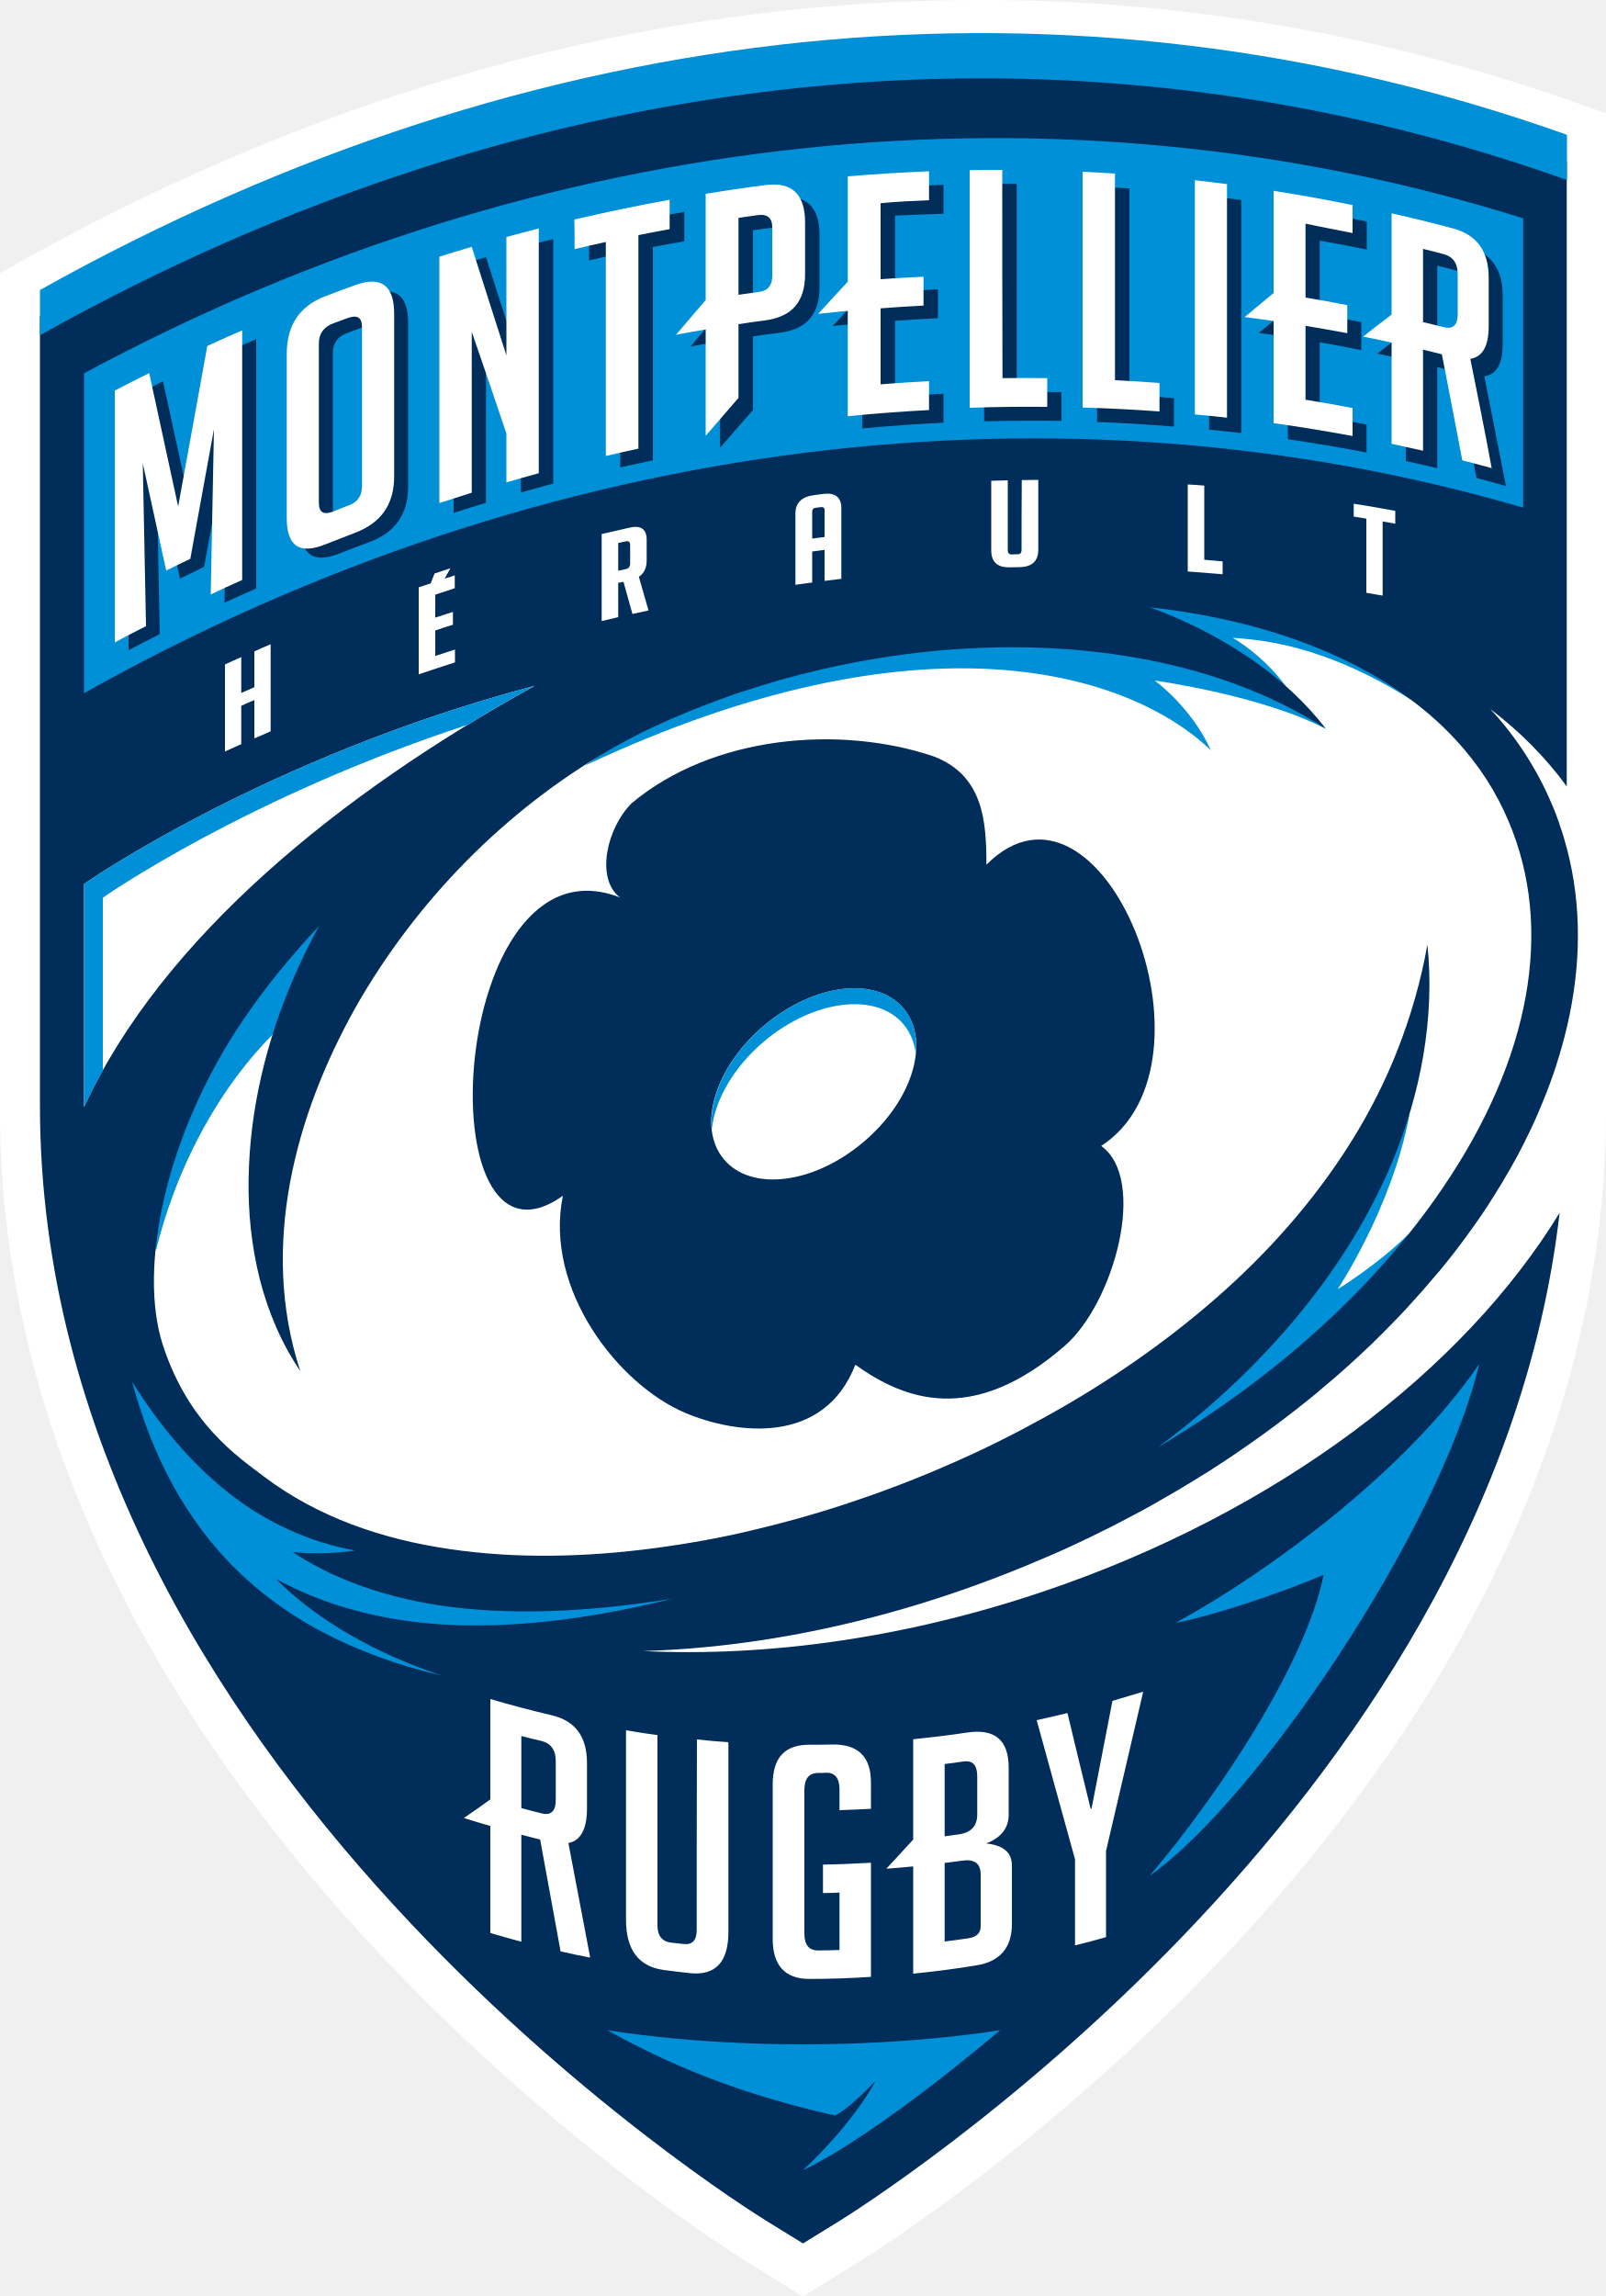
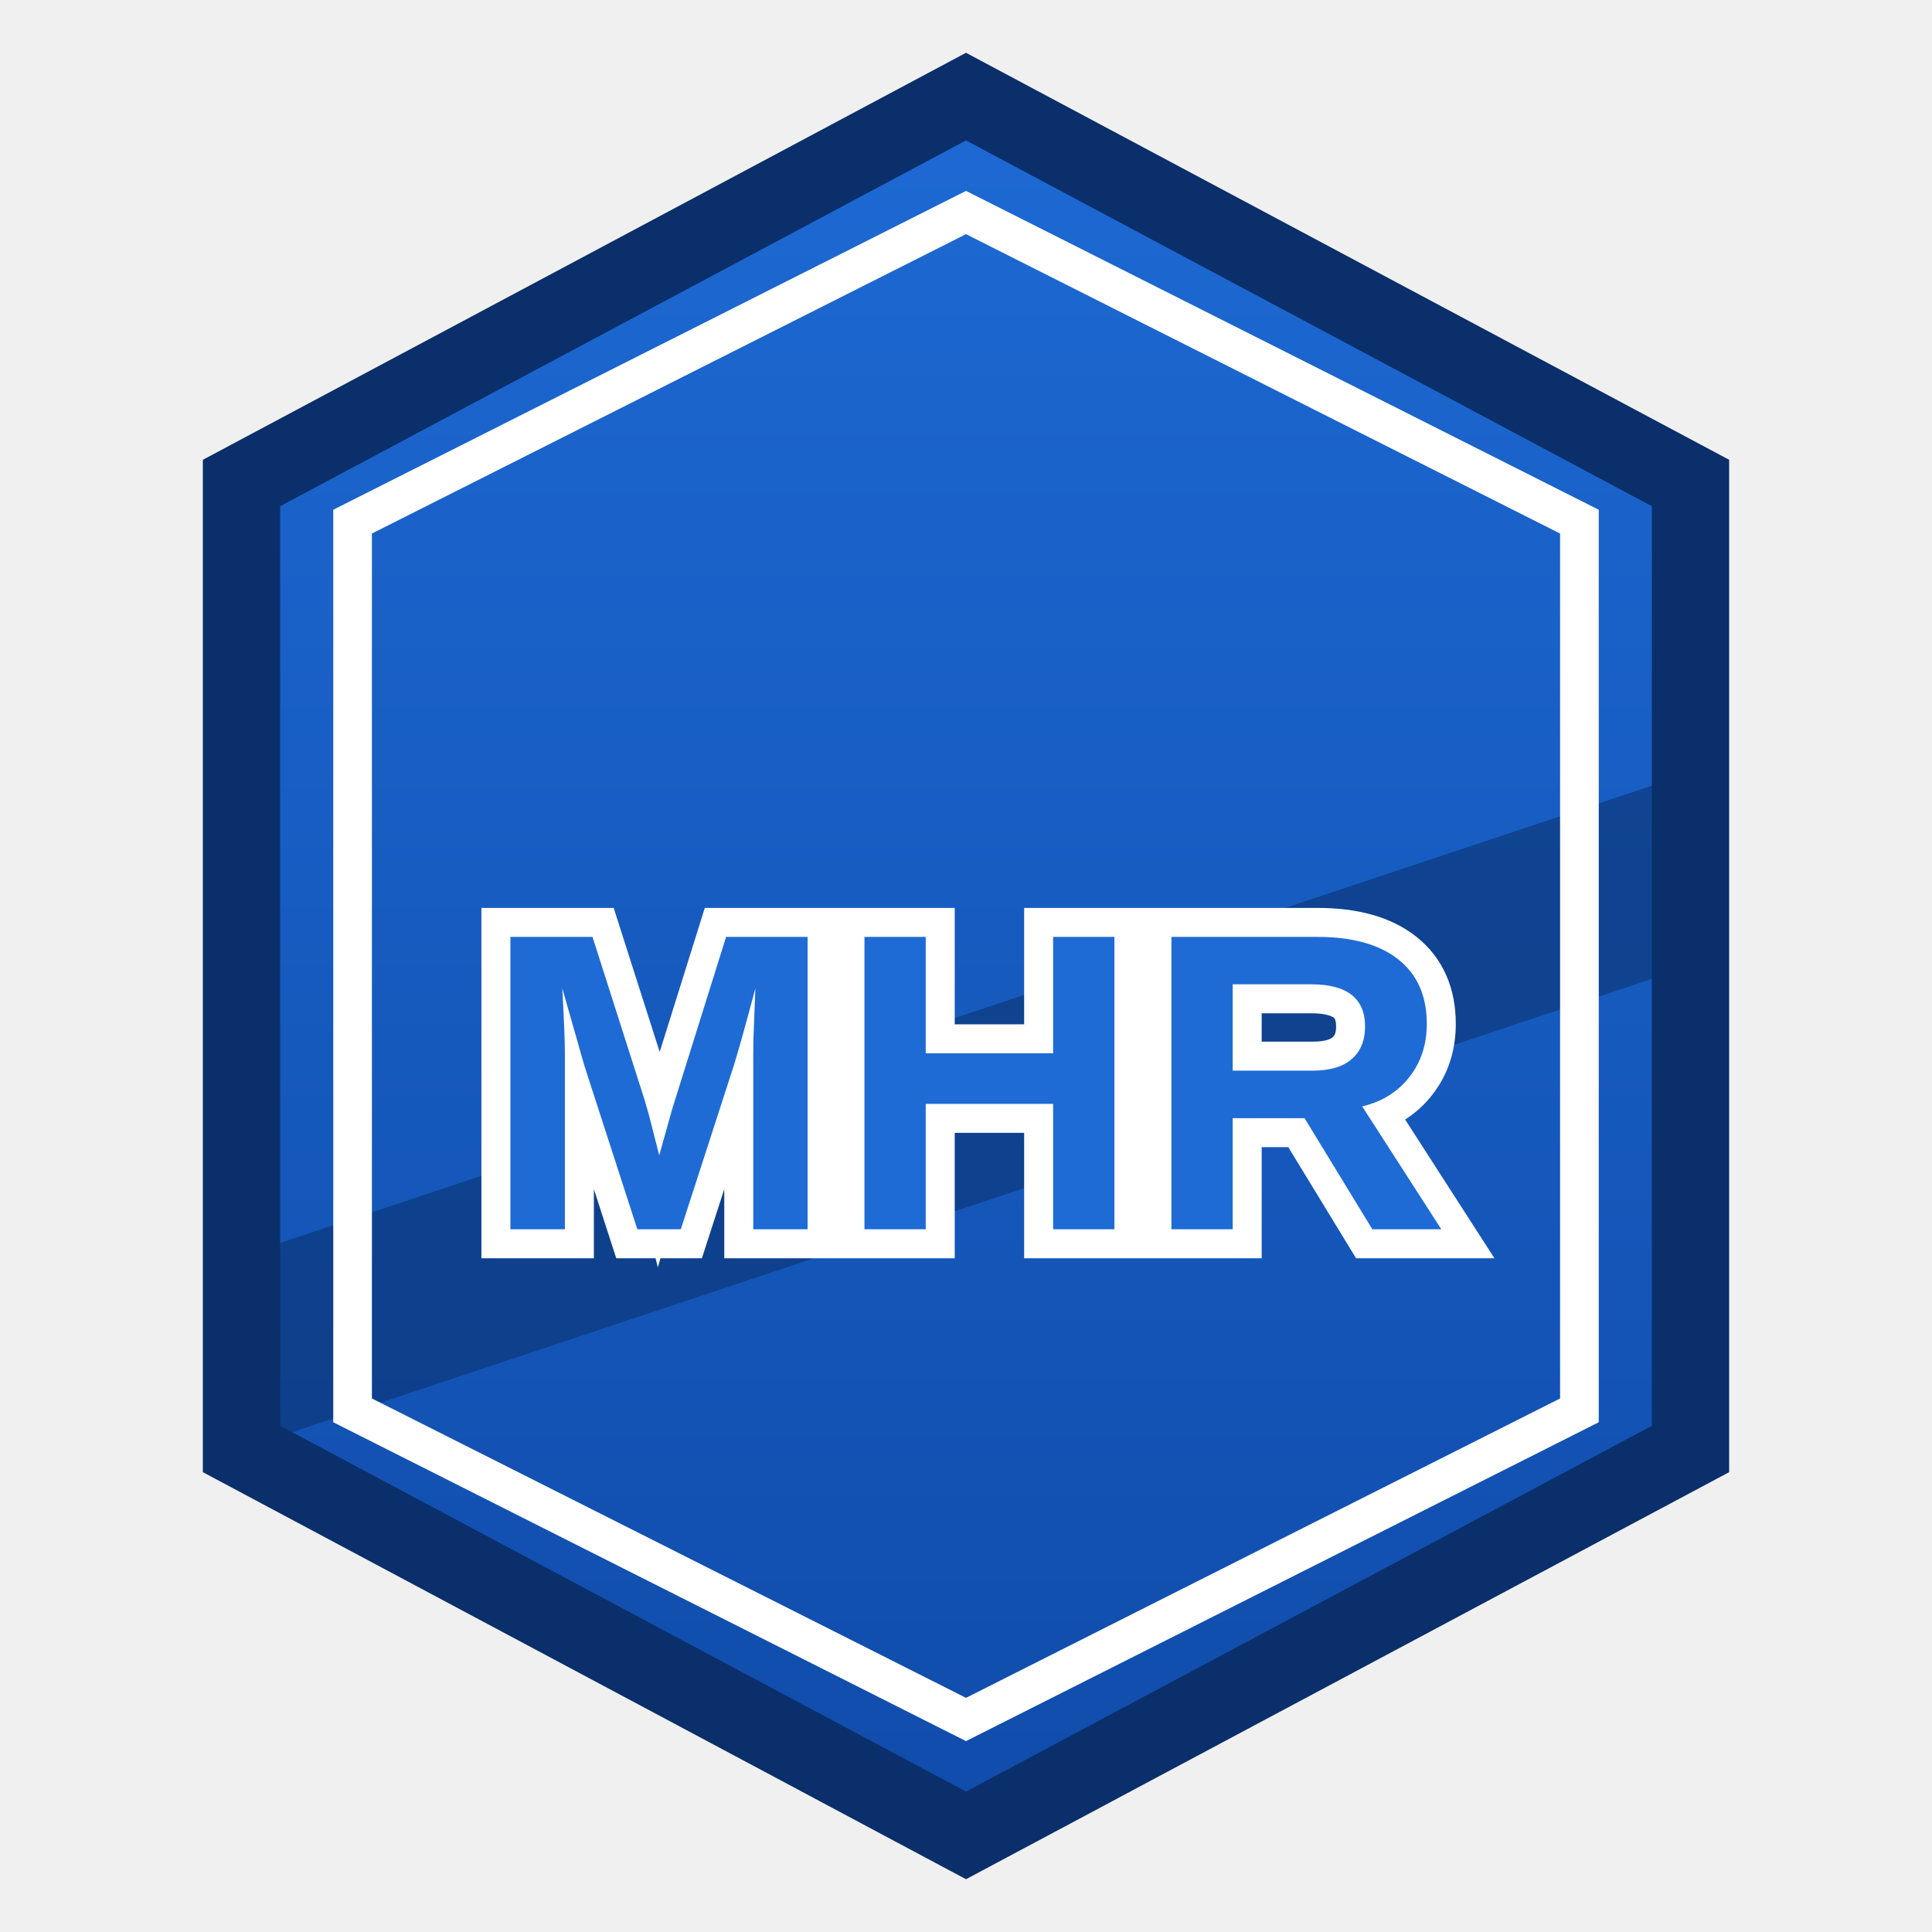
- <svg xmlns="http://www.w3.org/2000/svg" id="Layer_1" viewBox="0 0 699.6 1000" width="1749" height="2500">
-   <style>.st0{fill:#fff}.st1{fill:#0090d7}.st2{fill:#002d59}</style>
-   <path class="st0" d="M699.6 49.4l-11.4-4.1C603.7 15.2 516 0 427.3 0c-25.9 0-51.7 1.3-77.5 3.8C233.9 15.2 119.6 52.1 8.8 114l-8.7 4.9-.1.1v365c0 296.7 312.1 492.9 325.4 501.1l24.1 14.9.3-.2.3.2 24.1-14.9c13.3-8.2 325.4-204.4 325.4-501.1V49.4z" />
-   <path class="st1" d="M254.9 333.4c147.2-69.1 237.4-40.4 272.6-6.6-8.7-19.1-24.5-30.4-24.5-30.4s46.8 6.4 74.8 21.2c-19.6-15.7-13.4-12.7-17.9-19-7.3-10-17-17.4-22.9-20.8 9.9.8 38.4 2 77.9 27.1-27.5-26.8-90.7-48.3-128.5-47.2-136.4 4.1-231.5 75.7-231.5 75.7z" />
-   <path class="st1" d="M351 293.4c-3.7.9-7.4 1.9-11 3-.1 0 4-1.1 11-3zM614 485.4c-7.6 40.7-31.3 76.1-31.3 76.1s17.2-10.4 31.3-24.4c0 0-22.5 45.3-34.8 54.4-12.3 9.1-87.8 48.6-95 49.3-7.3.7 89.6-100.1 103.7-123.3 14.2-23.3 26.1-32.1 26.1-32.1zM67.9 544.7c17-68.2 57-99.7 57-99.7s9.8-30.8 14.2-41.6c-19.2 5.9-87.9 80.9-71.2 141.3z" />
-   <path class="st2" d="M462 675.5l2.7-1.2c2.9-1.3 5.8-2.7 8.7-4.1.5-.2 1-.4 1.5-.7 3.3-1.6 6.5-3.2 9.7-4.8.8-.4 1.7-.9 2.5-1.3 2.6-1.4 5.2-2.7 7.8-4.1.7-.4 1.4-.7 2.1-1.1 3.1-1.7 6.2-3.4 9.2-5.2l2.1-1.2c2.5-1.4 5-2.9 7.5-4.4.7-.5 1.5-.9 2.2-1.3 3-1.8 5.9-3.7 8.9-5.5.5-.3 1-.6 1.5-1 2.5-1.6 5-3.2 7.5-4.9.7-.5 1.5-1 2.2-1.5 2.9-2 5.7-3.9 8.5-5.9.1-.1.2-.2.3-.2 2.7-1.9 5.4-3.9 8-5.8.7-.5 1.3-1 2-1.5 2.6-2 5.2-3.9 7.7-5.9.1-.1.3-.2.4-.3 2.7-2.1 5.4-4.3 8-6.4.6-.5 1.1-.9 1.6-1.4 2.3-1.9 4.6-3.9 6.9-5.8.3-.3.6-.5.9-.8 2.5-2.2 5.1-4.5 7.5-6.7.4-.4.8-.7 1.2-1.1 2.2-2 4.3-4.1 6.5-6.1.3-.3.7-.6 1-1 2.4-2.4 4.8-4.7 7.1-7.1.2-.2.3-.4.5-.5 2.2-2.2 4.3-4.5 6.4-6.7.3-.3.6-.7.9-1 4.5-4.9 8.8-9.8 12.9-14.7.3-.3.5-.6.8-.9 4.1-5 8.1-10.1 11.8-15.2.2-.2.3-.5.5-.7 3.8-5.2 7.4-10.4 10.7-15.7.1-.1.1-.2.2-.3 5.1-8.1 9.8-16.2 13.9-24.4v-.1c2.8-5.5 5.3-11 7.5-16.5 0-.1.1-.1.1-.2 2.3-5.5 4.3-11 6.1-16.5v-.1c1.8-5.5 3.3-11 4.6-16.5 6.2-26.5 6.5-52.7 0-77.5-.9-3.3-1.8-6.6-3-9.9-.1-.2-.2-.4-.2-.7l-1.5-4.2c-.6-1.6-1.3-3.3-2-4.9-6.5-15.3-15.5-29.1-26.7-41.2 13 9.9 24.2 21.2 33.3 33.7V70.2c-216-76.9-449-53.2-665.1 67.6V481.4c0 287.3 304.3 478.5 317.3 486.4l15.1 9.3 15.1-9.3c12.2-7.5 284.3-178.5 314.5-439.6-41.7 68.3-122.5 130.5-225.3 165.1-60 20.2-119.8 28.4-174 25.8 54.3-1.6 113.3-14.4 171.7-39.2 3.4-1.4 6.8-2.9 10.2-4.4zm172.3-353.1c9.8 10.6 17.5 22.5 22.9 35.4 19.8 46.6 9.6 103.3-28.8 159.7-29.4 43.3-72.4 82.1-124.2 113 17-12.6 33-26.5 47.5-42 22.6-24 41.8-51.6 54.6-82 12.7-30.3 18.8-63.4 15.5-95.1-2.8 15.7-7.1 30.7-12.7 45.1-5.6 14.4-12.5 28-20.6 40.9-16.1 25.7-36.3 48.4-59 68.2-22.7 19.8-47.7 36.9-74.1 51.5-13.2 7.3-26.7 14.1-40.5 20.1-13.8 6.1-27.9 11.6-42.2 16.4-14.3 4.9-28.8 9-43.4 12.5-14.6 3.6-29.4 6.2-44.3 8.2-29.7 3.9-59.8 4.7-89 .4-29.1-4.2-57.5-13.8-81-31.6-11.7-8.8-32.9-23.2-44-57.1-11.1-33.9 1.4-92.3 34.8-141.6 9.6-14.2 20.7-27.8 33.1-41-4 7.4-7.7 14.9-11 22.6-11.9 27.5-19.1 57.2-19.6 87.1-.3 14.9 1.3 29.9 4.9 44.2 3.7 14.3 9.5 28 17.6 39.8-9-27.3-9.4-55.6-4.4-82.3 5-26.8 15.2-52.2 28.3-75.7 26.6-46.9 65.5-86.3 111.2-112.7 5.7-3.3 11.5-6.4 17.5-9.2 3-1.4 6-2.8 9-4.1l9.3-3.9c6-2.4 12.4-4.8 18.7-7 6.4-2.1 12.8-4.1 19.2-6 25.9-7.2 52.5-12 79.4-13.6 26.9-1.7 54.2-.4 81 4.8 26.8 5.2 53.1 14.4 77.5 29.9-8.8-11.4-19.8-21.5-32-29.9-12.2-8.4-25.4-15.4-39.3-20.9-1.8-.7-3.6-1.4-5.5-2 57.2 6.2 104.7 26.4 133.6 57.9zM36.6 385s78.8-55.2 196.3-86.3C148.3 345.4 70.7 408.3 36.6 482.2V385z" />
-   <path class="st1" d="M17.4 126.3V146C233.5 25.2 466.6 1.5 682.6 78.4V58.7c-216-76.9-449.1-53.2-665.2 67.6z" />
-   <path class="st2" d="M429.7 376.6c0-19.1-1.4-39-23.1-47.2-40.7-13.7-96-9.2-131.4 20.4-10.9 10.8-15.9 32.9-5.1 41.1-75-29.4-85.5 173-24.9 129.9-8.3 40.6 24 82.3 53.6 94.7 22.1 9.2 60.1 14.1 73.8-21.1 21.1 15.1 50.9 26.9 91.3-8.3 21.4-18.7 36.1-72.4 15.8-87 55.8-36.2.2-172.7-50-122.5zM376 497.5c-21.5 18.2-48.7 21.6-60.6 7.5-11.9-14.1-4.1-40.2 17.5-58.4 21.6-18.2 48.7-21.5 60.6-7.5 12 14.1 4.2 40.2-17.5 58.4z" />
-   <path class="st1" d="M663.5 221.1C463.3 162.6 237.8 189 36.6 301.9V162.6C237.3 54.4 462.8 31.9 663.5 95.1v126z" />
-   <path class="st2" d="M83.7 224.2c-4.2-19.4-8.5-38.7-12.7-58.1-1.3.6-2.5 1.2-3.8 1.9-3.8 1.8-7.5 3.7-11.2 5.6v109.6c4.5-2.4 9-4.7 13.6-7-.5-23.6-.9-47.2-1.4-70.9 3.4 15.6 6.8 31.1 10.2 46.7l10.5-5.1c3.4-18.8 6.9-37.6 10.3-56.3-.5 24-1 47.9-1.4 71.9 4.6-2.1 9.2-4.2 13.8-6.2V147.7c-5.1 2.2-10.2 4.4-15.2 6.6-4.2 23.2-8.5 46.5-12.7 69.9zM161.1 128.3c-4.5 1.6-8.9 3.2-13.4 4.9-11.1 4.2-16.7 12.6-16.7 25v71.3c0 12.3 5.6 16 16.8 11.6 4.3-1.7 8.7-3.4 13.1-5 11.3-4.2 16.9-12.2 16.9-24.4v-70.8c.1-12.3-5.5-16.6-16.7-12.6zm2.8 87.4c0 4.2-1.8 7-5.5 8.4-2.4.9-4.8 1.8-7.1 2.7-4.2 1.6-6.3.3-6.3-3.9v-69.2c0-4.2 2-7.1 6.1-8.6 2.2-.8 4.4-1.6 6.5-2.4 4.2-1.5 6.3-.1 6.3 4.1v68.9zM226.9 159.4c-5.1-15.8-10.1-31.6-15.2-47.4-4.7 1.3-9.4 2.7-14.1 4.2v107.2c4.7-1.5 9.4-3 14.1-4.4v-70c5.1 14.8 10.1 29.5 15.2 44.3v21.2l14.1-3.9V104.1l-14.1 3.6v51.7zM256.6 113.4c4.5-1 9.1-2.1 13.6-3v93.2c4.8-1.1 9.5-2.1 14.2-3.1v-92.9c4.6-.9 9.1-1.7 13.7-2.5V92.3c-13.9 2.4-27.7 5.2-41.5 8.3v12.8zM339.7 86c-8.7 1.1-17.4 2.3-26 3.6v46.3c-4.3 4.9-8.6 9.9-12.9 15 4.3-.8 8.6-1.5 12.9-2.2V195c4.8-5.5 9.5-11 14.3-16.4v-32.1c4-.6 7.9-1.1 11.9-1.6 11.4-1.5 17.1-8 17.1-19.8v-22.9c0-12.1-5.8-17.6-17.3-16.2zm3 39.6c0 4.1-1.9 6.4-5.6 6.8-3 .4-6.1.8-9.1 1.3v-33.4c2.8-.4 5.5-.8 8.3-1.1 4.3-.5 6.4 1.3 6.4 5.4v21zM411 93.1V80.5c-11.8.4-23.6 1-35.4 1.9v45.8L362.7 142c4.3-.4 8.6-.9 12.9-1.2v45.8c11.8-1.1 23.6-1.9 35.4-2.5v-12.6c-7 .3-14 .7-21.1 1.3v-33.1c6.2-.4 12.5-.8 18.7-1.1V126c-6.2.3-12.5.6-18.7 1V93.9c7.1-.3 14.1-.6 21.1-.8zM442.9 80.1h-14.2v103.4c11.3-.3 22.5-.3 33.7-.2v-12.5c-6.5-.1-13-.2-19.5-.1V80.1zM492 82.1l-14.1-.9v102.6c11.2.4 22.4 1.1 33.5 2v-12.4c-6.4-.5-12.9-1-19.4-1.3v-90zM526.7 187.1c4.7.5 9.3 1 14 1.5V87.1c-4.7-.6-9.3-1.2-14-1.8v101.8zM595.4 108.7V96.5C584 94.1 572.5 92 561 90.1v44.5c-4.2 3.4-8.4 6.9-12.6 10.4l12.6 1.8v44.5c11.5 1.7 22.9 3.6 34.3 5.8v-12.2c-6.8-1.3-13.6-2.6-20.4-3.7v-32.1c6.1 1 12.1 2.2 18.1 3.4v-12.2c-6-1.2-12.1-2.3-18.1-3.4v-32.1c6.8 1.2 13.7 2.5 20.5 3.9zM646.6 163.9c5.4-.8 8-5.5 8-14.2v-21c0-11.4-5.1-18.6-15.5-21.5-8.9-2.4-17.8-4.7-26.7-6.8v44.1c-4.1 3.1-8.3 6.3-12.4 9.5 4.1.9 8.3 1.8 12.4 2.7v44.1c4.6 1 9.1 2 13.7 3.1v-44c2.8.7 5.5 1.4 8.2 2.1 3 15.4 5.9 30.8 8.9 46.2 4.3 1.1 8.6 2.3 12.8 3.5-3.1-16-6.3-31.9-9.4-47.8zm-5.5-19.6c0 4.8-2 6.7-6.1 5.6-3-.8-6-1.5-8.9-2.3v-31.9c3 .8 6 1.5 8.9 2.3 4.1 1.1 6.1 4.1 6.1 8.9v17.4z" />
-   <path class="st0" d="M77.6 220.6c-4.2-19.3-8.4-38.7-12.6-58.1-5 2.5-10 5-15 7.6v109.7c4.5-2.4 9-4.8 13.6-7.1-.5-23.6-.9-47.3-1.4-70.9 3.4 15.6 6.8 31.1 10.2 46.7 3.5-1.7 7-3.5 10.5-5.1 3.4-18.9 6.9-37.7 10.3-56.5-.5 24-.9 48-1.4 72 4.6-2.2 9.2-4.3 13.7-6.3V143.9c-5.1 2.2-10.1 4.4-15.2 6.8-4.2 23.1-8.4 46.5-12.7 69.9zM154.9 124.1c-4.5 1.6-8.9 3.3-13.4 5-11.1 4.3-16.6 12.7-16.6 25.1v71.4c0 12.3 5.6 16 16.8 11.5 4.3-1.7 8.7-3.4 13.1-5.1 11.2-4.3 16.9-12.3 16.9-24.5v-70.9c0-12.2-5.6-16.5-16.8-12.5zm2.8 87.5c0 4.2-1.8 7-5.5 8.4-2.4.9-4.7 1.8-7.1 2.8-4.2 1.6-6.2.4-6.2-3.9v-69.3c0-4.2 2-7.1 6.1-8.7 2.2-.8 4.4-1.6 6.5-2.4 4.2-1.5 6.2-.2 6.2 4v69.1zM220.6 154.8c-5.1-15.8-10.1-31.6-15.1-47.3-4.7 1.4-9.4 2.8-14.1 4.3v107.3l14.1-4.5v-70.1c5.1 14.7 10.1 29.5 15.1 44.3v21.3c4.7-1.4 9.4-2.7 14.1-4V99.5c-4.7 1.2-9.4 2.5-14.1 3.7v51.6zM250.3 108.5c4.5-1.1 9.1-2.1 13.6-3.1v93.2c4.7-1.1 9.5-2.2 14.2-3.2v-93c4.6-.9 9.1-1.8 13.6-2.6V87c-13.8 2.5-27.7 5.4-41.5 8.6.1 4.3.1 8.6.1 12.9zM333.4 80.6c-8.7 1.1-17.4 2.4-26 3.8v46.3c-4.3 5-8.6 10-12.9 15.1 4.3-.8 8.6-1.6 12.9-2.3v46.3c4.8-5.5 9.5-11 14.3-16.5v-32.1c4-.6 7.9-1.2 11.9-1.7 11.4-1.6 17.1-8.1 17.1-20v-23c-.1-12-5.8-17.4-17.3-15.9zm3 39.6c0 4.1-1.9 6.4-5.6 6.9-3 .4-6.1.9-9.1 1.3V94.9c2.8-.4 5.5-.8 8.3-1.2 4.3-.6 6.4 1.2 6.4 5.3v21.2zM404.7 87.2V74.6c-11.8.5-23.6 1.2-35.4 2.2v45.9c-4.3 4.6-8.6 9.3-12.9 14 4.3-.5 8.6-.9 12.9-1.3v45.9c11.8-1.2 23.6-2.1 35.4-2.7V166c-7 .4-14 .8-21.1 1.4v-33.1c6.2-.5 12.5-.9 18.7-1.2v-12.6c-6.2.3-12.5.7-18.7 1.1V88.5c7-.7 14.1-1 21.1-1.3zM436.6 74c-4.7 0-9.5 0-14.2.1v103.5c11.3-.4 22.5-.5 33.8-.4v-12.5c-6.5-.1-13-.1-19.5 0-.1-30.2-.1-60.5-.1-90.7zM485.7 75.6c-4.7-.3-9.4-.6-14.1-.8v102.7c11.2.3 22.4.9 33.5 1.7v-12.4c-6.5-.5-12.9-.9-19.4-1.2v-90zM520.5 180.5c4.7.4 9.3.9 14 1.4V80.2c-4.7-.6-9.3-1.2-14-1.7v102zM589.2 101.5V89.3c-11.4-2.3-22.9-4.4-34.4-6.2v44.5l-12.6 10.5c4.2.5 8.4 1.1 12.6 1.7v44.5c11.5 1.6 23 3.5 34.4 5.6v-12.2c-6.8-1.3-13.6-2.5-20.5-3.6v-32.2c6.1 1 12.1 2.1 18.2 3.2v-12.2c-6-1.2-12.1-2.3-18.2-3.3V97.4c6.9 1.5 13.7 2.7 20.5 4.1zM640.5 156.3c5.4-.9 8-5.6 8-14.3v-21.1c0-11.4-5.1-18.6-15.5-21.4-8.9-2.4-17.8-4.6-26.8-6.6V137c-4.1 3.2-8.3 6.3-12.4 9.6 4.2.8 8.3 1.7 12.4 2.6v44.1c4.6 1 9.2 2 13.7 3v-44c2.8.7 5.5 1.3 8.2 2 3 15.4 6 30.8 8.9 46.2 4.3 1.1 8.6 2.2 12.8 3.4-2.9-15.8-6.1-31.7-9.3-47.6zm-5.5-19.5c0 4.8-2 6.7-6.1 5.7-3-.8-6-1.5-9-2.2v-31.9c3 .7 6 1.5 9 2.3 4.1 1.1 6.1 4 6.1 8.8v17.3zM255.7 787.7v-19.8c0-11.7-5.2-18.5-15.6-20.9-8.9-2.1-17.7-4.4-26.5-7v43.7c-3.8 2.8-7.7 5.5-11.5 8.1 3.8 1.2 7.6 2.4 11.5 3.5v46.6c4.5 1.3 9 2.6 13.5 3.8v-46.6c2.7.7 5.5 1.4 8.2 2.1 3 16.2 5.9 32.5 8.9 48.7 4.3 1 8.6 1.9 12.9 2.7-3.2-16.6-6.3-33.2-9.5-49.9 5.4-1 8.1-6.2 8.1-15zm-13.6-3.8c0 4.9-2 6.9-6.1 5.9-3-.7-5.9-1.5-8.9-2.3v-31.4c3 .8 5.9 1.5 8.9 2.2 4 1 6.1 3.9 6.1 8.8v16.8zM303.5 840.6c0 4.4-1.9 6.5-5.5 6.1-1.9-.2-3.7-.4-5.6-.6-4-.5-6-3-6-7.5v-82.9c-4.6-.6-9.1-1.3-13.7-2.1v82.5c0 13 5.4 20.4 16.4 21.9 3.9.5 7.7 1 11.6 1.4 11.1 1.1 16.6-5 16.6-17.9v-82.7c-4.6-.3-9.1-.7-13.7-1.2-.1 27.7-.1 55.3-.1 83zM362 759.8c-3.1.1-6.3.1-9.5.1-10.6 0-15.9 5.6-15.9 17.3v67.3c0 11.4 5.3 17.4 15.9 17.4 9 0 18-.3 26.9-.9v-49.7c-7 .4-13.9.7-20.9.8v12.4c2.4 0 4.8-.1 7.2-.2v25c-3.1.1-6.2.2-9.3.2-4 0-6-2.4-6-7.4v-62.5c0-4.9 2-7.4 6-7.4 1.1 0 2.3 0 3.4-.1 3.9-.1 5.9 2.3 5.9 7.2v9.1c4.6-.1 9.2-.4 13.7-.6v-11.1c.1-11.8-5.7-17.2-17.4-16.9zM429.6 802.9s0-.1 0 0c6.5-2.5 9.8-6.7 9.8-12.6V770c0-12.3-6.1-17.2-18.2-15.4-7.8 1.2-15.6 2.1-23.4 2.9v43.7c-3.9 4.3-7.8 8.5-11.7 12.7 3.9-.3 7.8-.6 11.7-1v46.7c9.2-.9 18.4-2.1 27.5-3.6 10.3-1.6 15.5-7.8 15.5-17.9v-25.6c0-5.7-3.7-8.8-11.2-9.6zm-18.1-34.6c2.7-.3 5.4-.7 8.1-1.1 4.1-.6 6.1 1.5 6.1 6.5v16.6c0 4.9-2.6 7.8-7.8 8.6-2.1.3-4.3.6-6.4.9v-31.5zm15.7 70.7c0 2.9-1.8 4.7-5.4 5.2-3.4.5-6.8 1-10.3 1.4v-34.2c2.5-.3 5.1-.7 7.6-1 5.4-.8 8.1 1.2 8.1 6V839zM484.6 740.8c-3 15.7-6.1 31.3-9.1 46.9-.1 0-.3.1-.4.1-3.4-13.9-6.8-27.8-10.1-41.7-4.5 1.1-8.9 2.1-13.4 3.1 5.6 20.3 11.1 40.5 16.7 60.6v37.5c4.5-1.1 9-2.3 13.5-3.6v-37.5c5.4-23 10.8-46.2 16.2-69.4-4.6 1.4-9 2.7-13.4 4z" />
-   <path class="st1" d="M264.5 884.2s35 6.2 85.3 6.2 85.9-6.2 85.9-6.2-52.6 45.1-85.9 61c22.9-21.5 31.6-38.9 31.6-38.9s-10.9 11.7-17.6 15.1c-50.6-11.3-81.1-27.2-99.3-37.2zM500.8 817C547 784.5 627 666.7 644.4 594c-31.6 46.5-91.8 90.7-132.2 112.8 16-3 44.8-12.6 64.4-20.9-7.7 38-44.6 94.3-75.8 131.1zM203.6 315.7c9.6-5.9 19.4-11.6 29.3-17C115.3 329.8 36.6 385 36.6 385v97.3c2.5-5.4 5.2-10.8 8.2-16V391c0-.1 62.3-43.7 158.8-75.3zM57.5 601.7c7.3 26.8 19.3 54.3 41.4 77.8 11.2 11.9 25.1 22.6 41 31 16.1 8.6 34.1 15 52.6 19.3-28.4-9.4-54.3-24-72.4-42.2 25 13.8 54.1 19.9 82.9 20.3 30 .5 60.1-4.3 89.9-11.6-30.7 4.9-61.2 7.1-90.1 4.3-27.9-2.7-54.3-10.7-75.3-24.6 9.4.9 18.6.6 27.2-.7-19.8-3.6-39-12.2-55.6-25.5-16.4-13-30.2-29.8-41.6-48.1zM332.9 453.5c21.6-18.1 48.7-21.5 60.6-7.5 3.1 3.7 4.9 8.2 5.4 13.1.8-7.7-.9-14.7-5.4-20-11.9-14.1-39-10.7-60.6 7.5-15.9 13.4-24.3 31.2-22.8 45.2 1.3-12.6 9.4-27 22.8-38.3z" />
-   <path class="st0" d="M110.8 299.3c-1.9.8-3.8 1.7-5.7 2.5v-15.6c-2.4 1-4.7 2.1-7.1 3.2v37.9c2.3-1.1 4.7-2.1 7.1-3.2v-16.7c1.9-.9 3.8-1.7 5.7-2.5v16.7c2.4-1 4.7-2 7.1-3.1v-37.9c-2.4 1-4.7 2-7.1 3.1v15.6zM198.1 256.2v-5.6c-1.5.5-2.9 1-4.4 1.4.8-1.5 1.7-3 2.5-4.5-2.3.8-4.6 1.5-6.9 2.3-.6 1.4-1.1 2.9-1.7 4.3-1.7.6-3.5 1.1-5.2 1.7v37.9c5.3-1.8 10.5-3.5 15.8-5.2v-5.6c-2.9.9-5.8 1.9-8.6 2.8v-11.1c2.5-.9 5.1-1.7 7.7-2.5v-5.6c-2.6.8-5.1 1.7-7.7 2.5v-10c2.8-.9 5.7-1.9 8.5-2.8zM281.7 244.1V235c0-5.7-4-6-7.4-5.2-4.1.9-8.1 1.9-12.2 2.8v37.9c2.4-.6 4.8-1.1 7.2-1.7v-14.9c.8-.2 1.6-.4 2.3-.5 1.3 4.7 2.6 9.3 3.9 14 2.3-.5 4.7-1 7-1.5l-4.2-14.7c2.3-1.5 3.4-3.9 3.4-7.1zm-12.4-7.6c1.1-.2 2.1-.5 3.2-.7 1-.2 2-.2 2 1.7v7.9c0 1.8-1 2.3-2 2.5-1.1.2-2.1.5-3.2.7v-12.1zM358.7 215.1c-1.5.2-3 .4-4.4.6-5.1.7-7.8 3.4-7.8 7.9v31.1c2.4-.3 4.8-.7 7.3-1v-13.5c1.8-.2 3.6-.5 5.4-.7V253c2.4-.3 4.8-.6 7.3-.9V221c-.1-4.4-2.7-6.5-7.8-5.9zm.5 7.1v11.7c-1.8.2-3.6.4-5.4.7v-11.7c0-1.1.6-1.7 1.9-1.8.5-.1 1.1-.1 1.6-.2 1.3-.2 1.9.2 1.9 1.3zM445 239.5c0 1.6-.9 1.9-1.7 1.9-.8 0-1.6 0-2.4.1-.9 0-1.9-.2-1.9-1.8v-30.5c-2.4.1-4.8.1-7.2.2v30.3c0 6.3 4.2 7.4 7.7 7.4 1.7 0 3.3-.1 5-.1 3.5-.1 7.8-1.4 7.8-7.6V209c-2.4 0-4.8.1-7.2.1-.1 10.1-.1 20.3-.1 30.4zM524.6 211.5c-2.4-.2-4.8-.4-7.2-.5v37.9c5.1.4 10.1.8 15.2 1.2v-5.6c-2.7-.2-5.3-.5-8-.7v-32.3zM589.7 219.4v5.6c1.8.3 3.7.6 5.5.9v32.3c2.4.4 4.7.8 7.1 1.2v-32.3c1.8.3 3.7.7 5.5 1v-5.6c-6-1.1-12-2.2-18.1-3.1z" />
+ <svg xmlns="http://www.w3.org/2000/svg" width="200" height="200" viewBox="0 0 200 200">
+   <defs>
+     <clipPath id="mhr-hex-clip">
+       <polygon points="         100,10         175,50         175,150         100,190         25,150         25,50       " />
+     </clipPath>
+     <linearGradient id="mhr-grad" x1="0" y1="0" x2="0" y2="1">
+       <stop offset="0%" stop-color="#1E6BD6" />
+       <stop offset="100%" stop-color="#0F4AA8" />
+     </linearGradient>
+   </defs>
+   <g clip-path="url(#mhr-hex-clip)">
+     <rect x="0" y="0" width="200" height="200" fill="url(#mhr-grad)" />
+     <polygon points="25,130 175,80 175,100 25,150" fill="#0A2F6A" opacity="0.55" />
+   </g>
+   <polygon points="100,10 175,50 175,150 100,190 25,150 25,50" fill="none" stroke="#0A2F6A" stroke-width="8" />
+   <polygon points="100,22 163.5,54 163.5,146 100,178 36.5,146 36.5,54" fill="none" stroke="#FFFFFF" stroke-width="4" />
+   <text x="50%" y="56%" text-anchor="middle" dominant-baseline="central" fill="#1E6BD6" stroke="#FFFFFF" stroke-width="6" paint-order="stroke" font-family="Arial Black, Arial, sans-serif" font-weight="900" font-size="44">
+     MHR
+   </text>
</svg>
